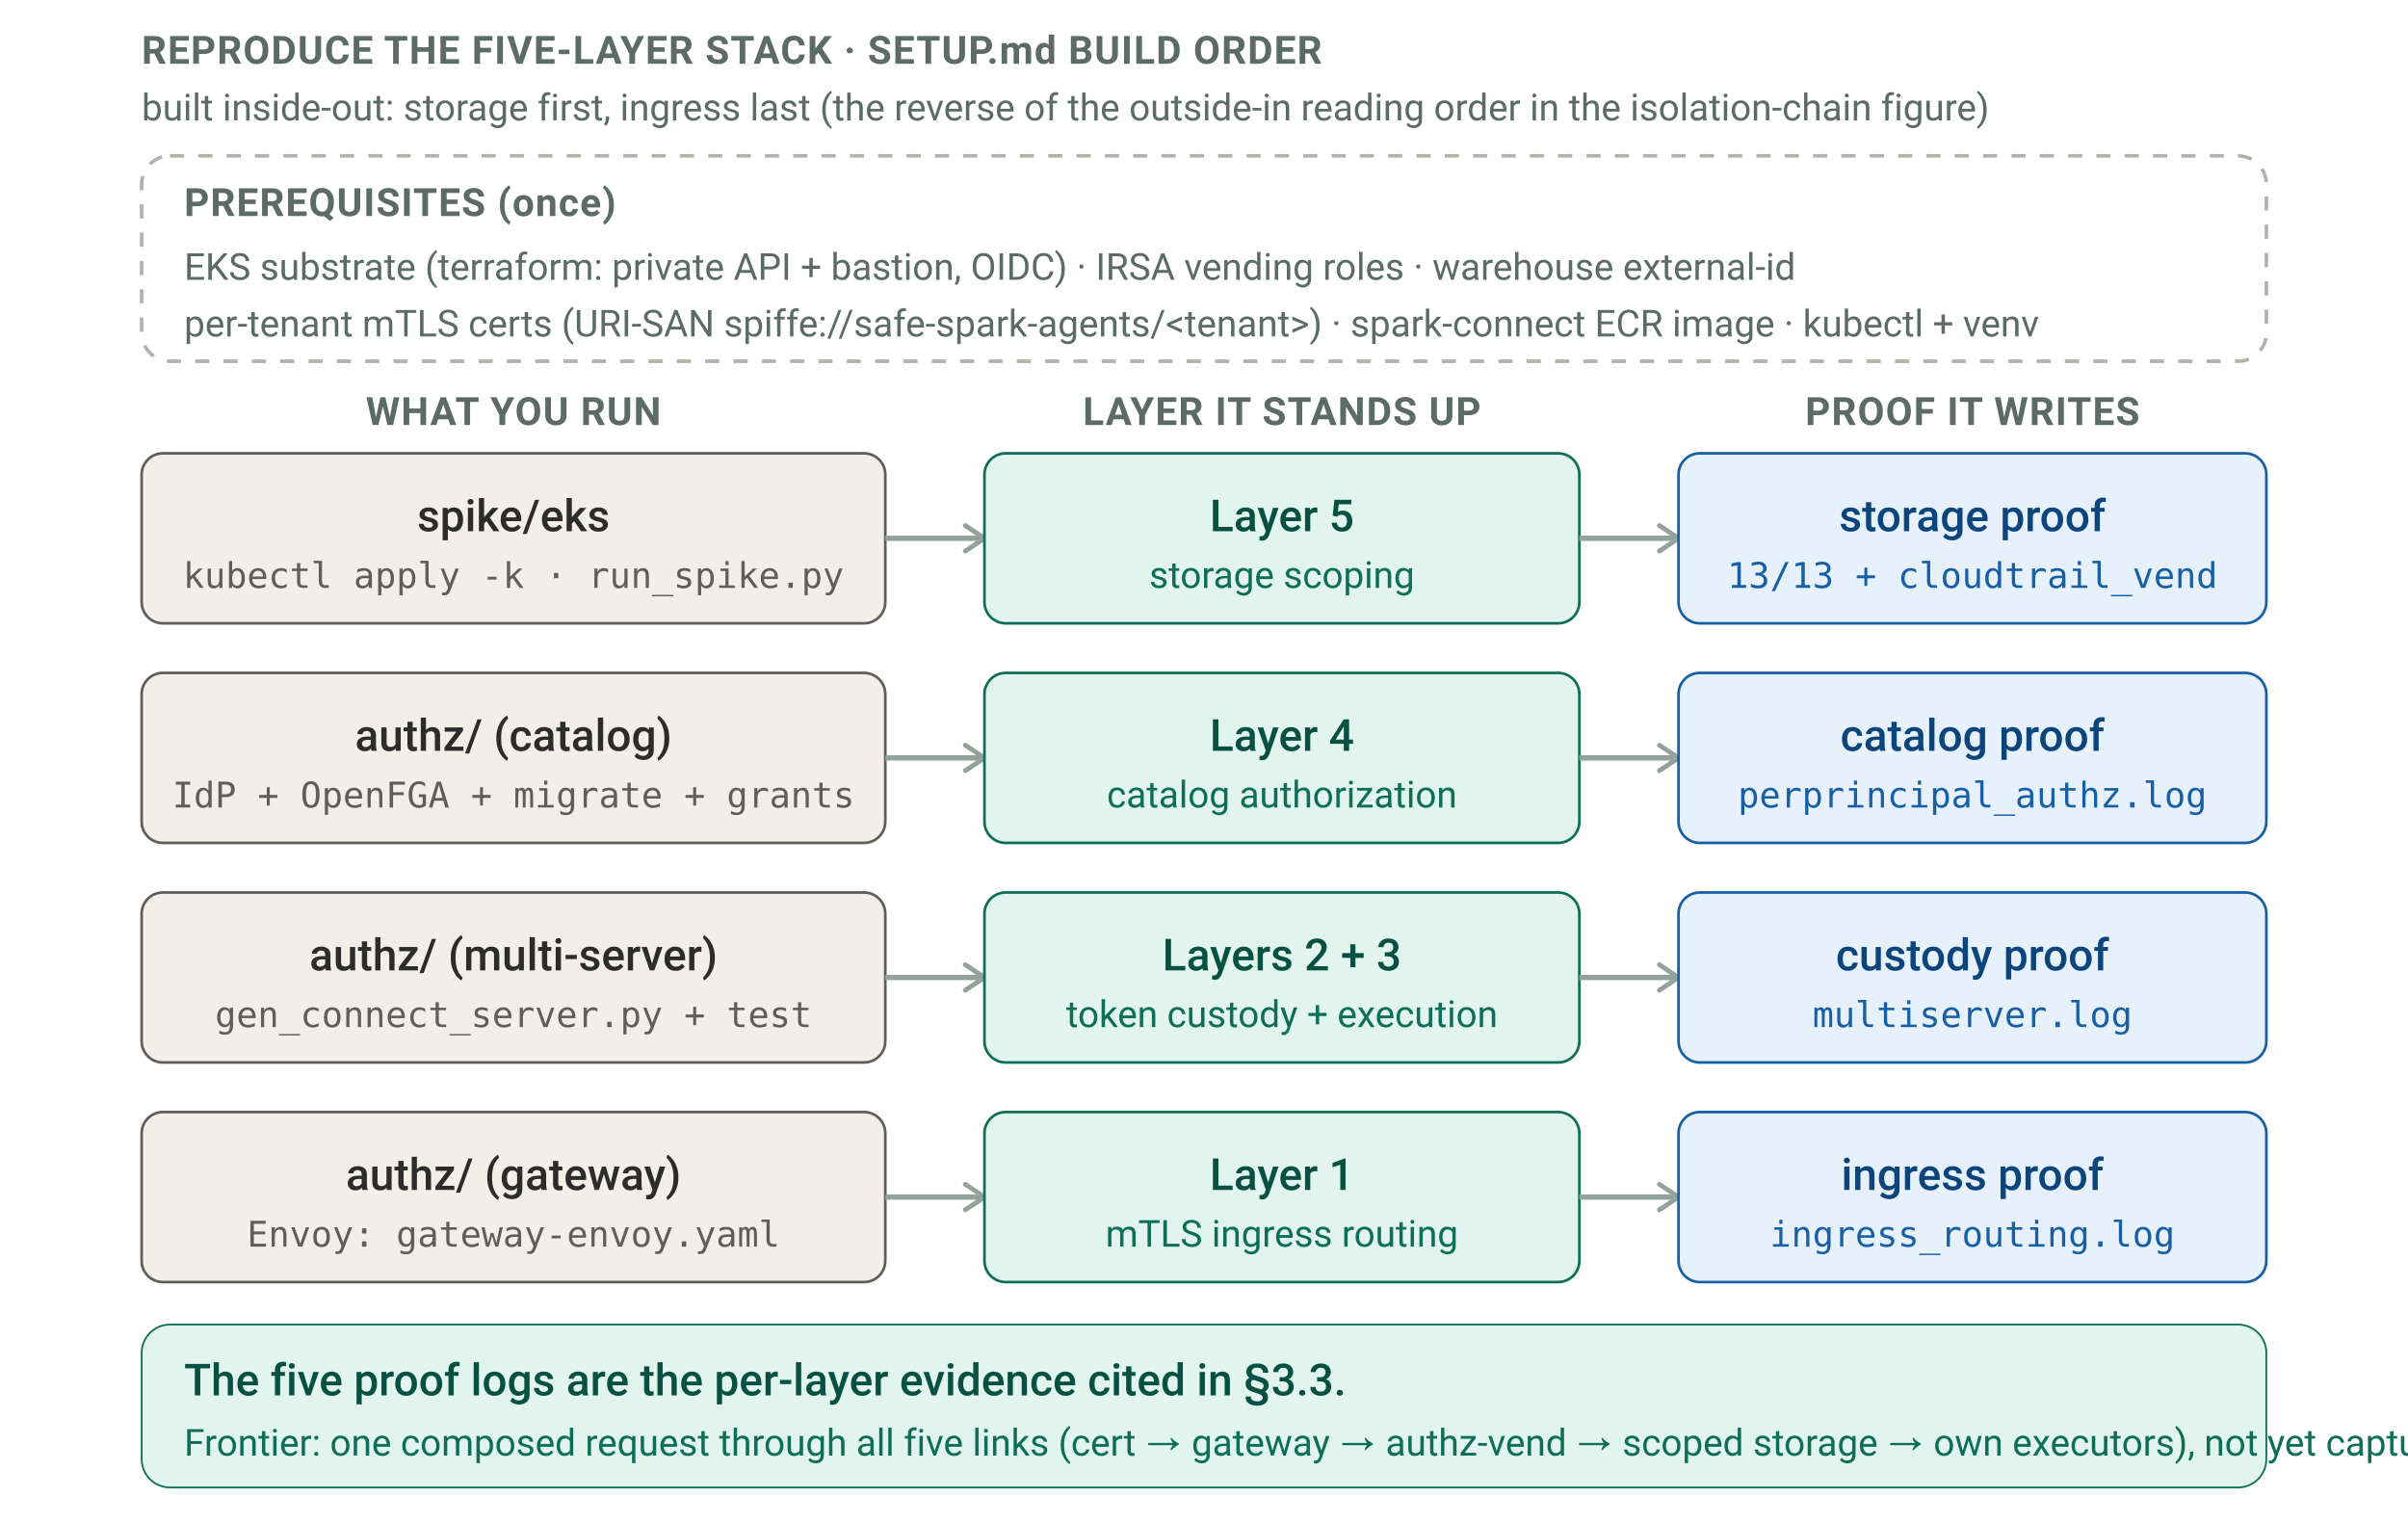
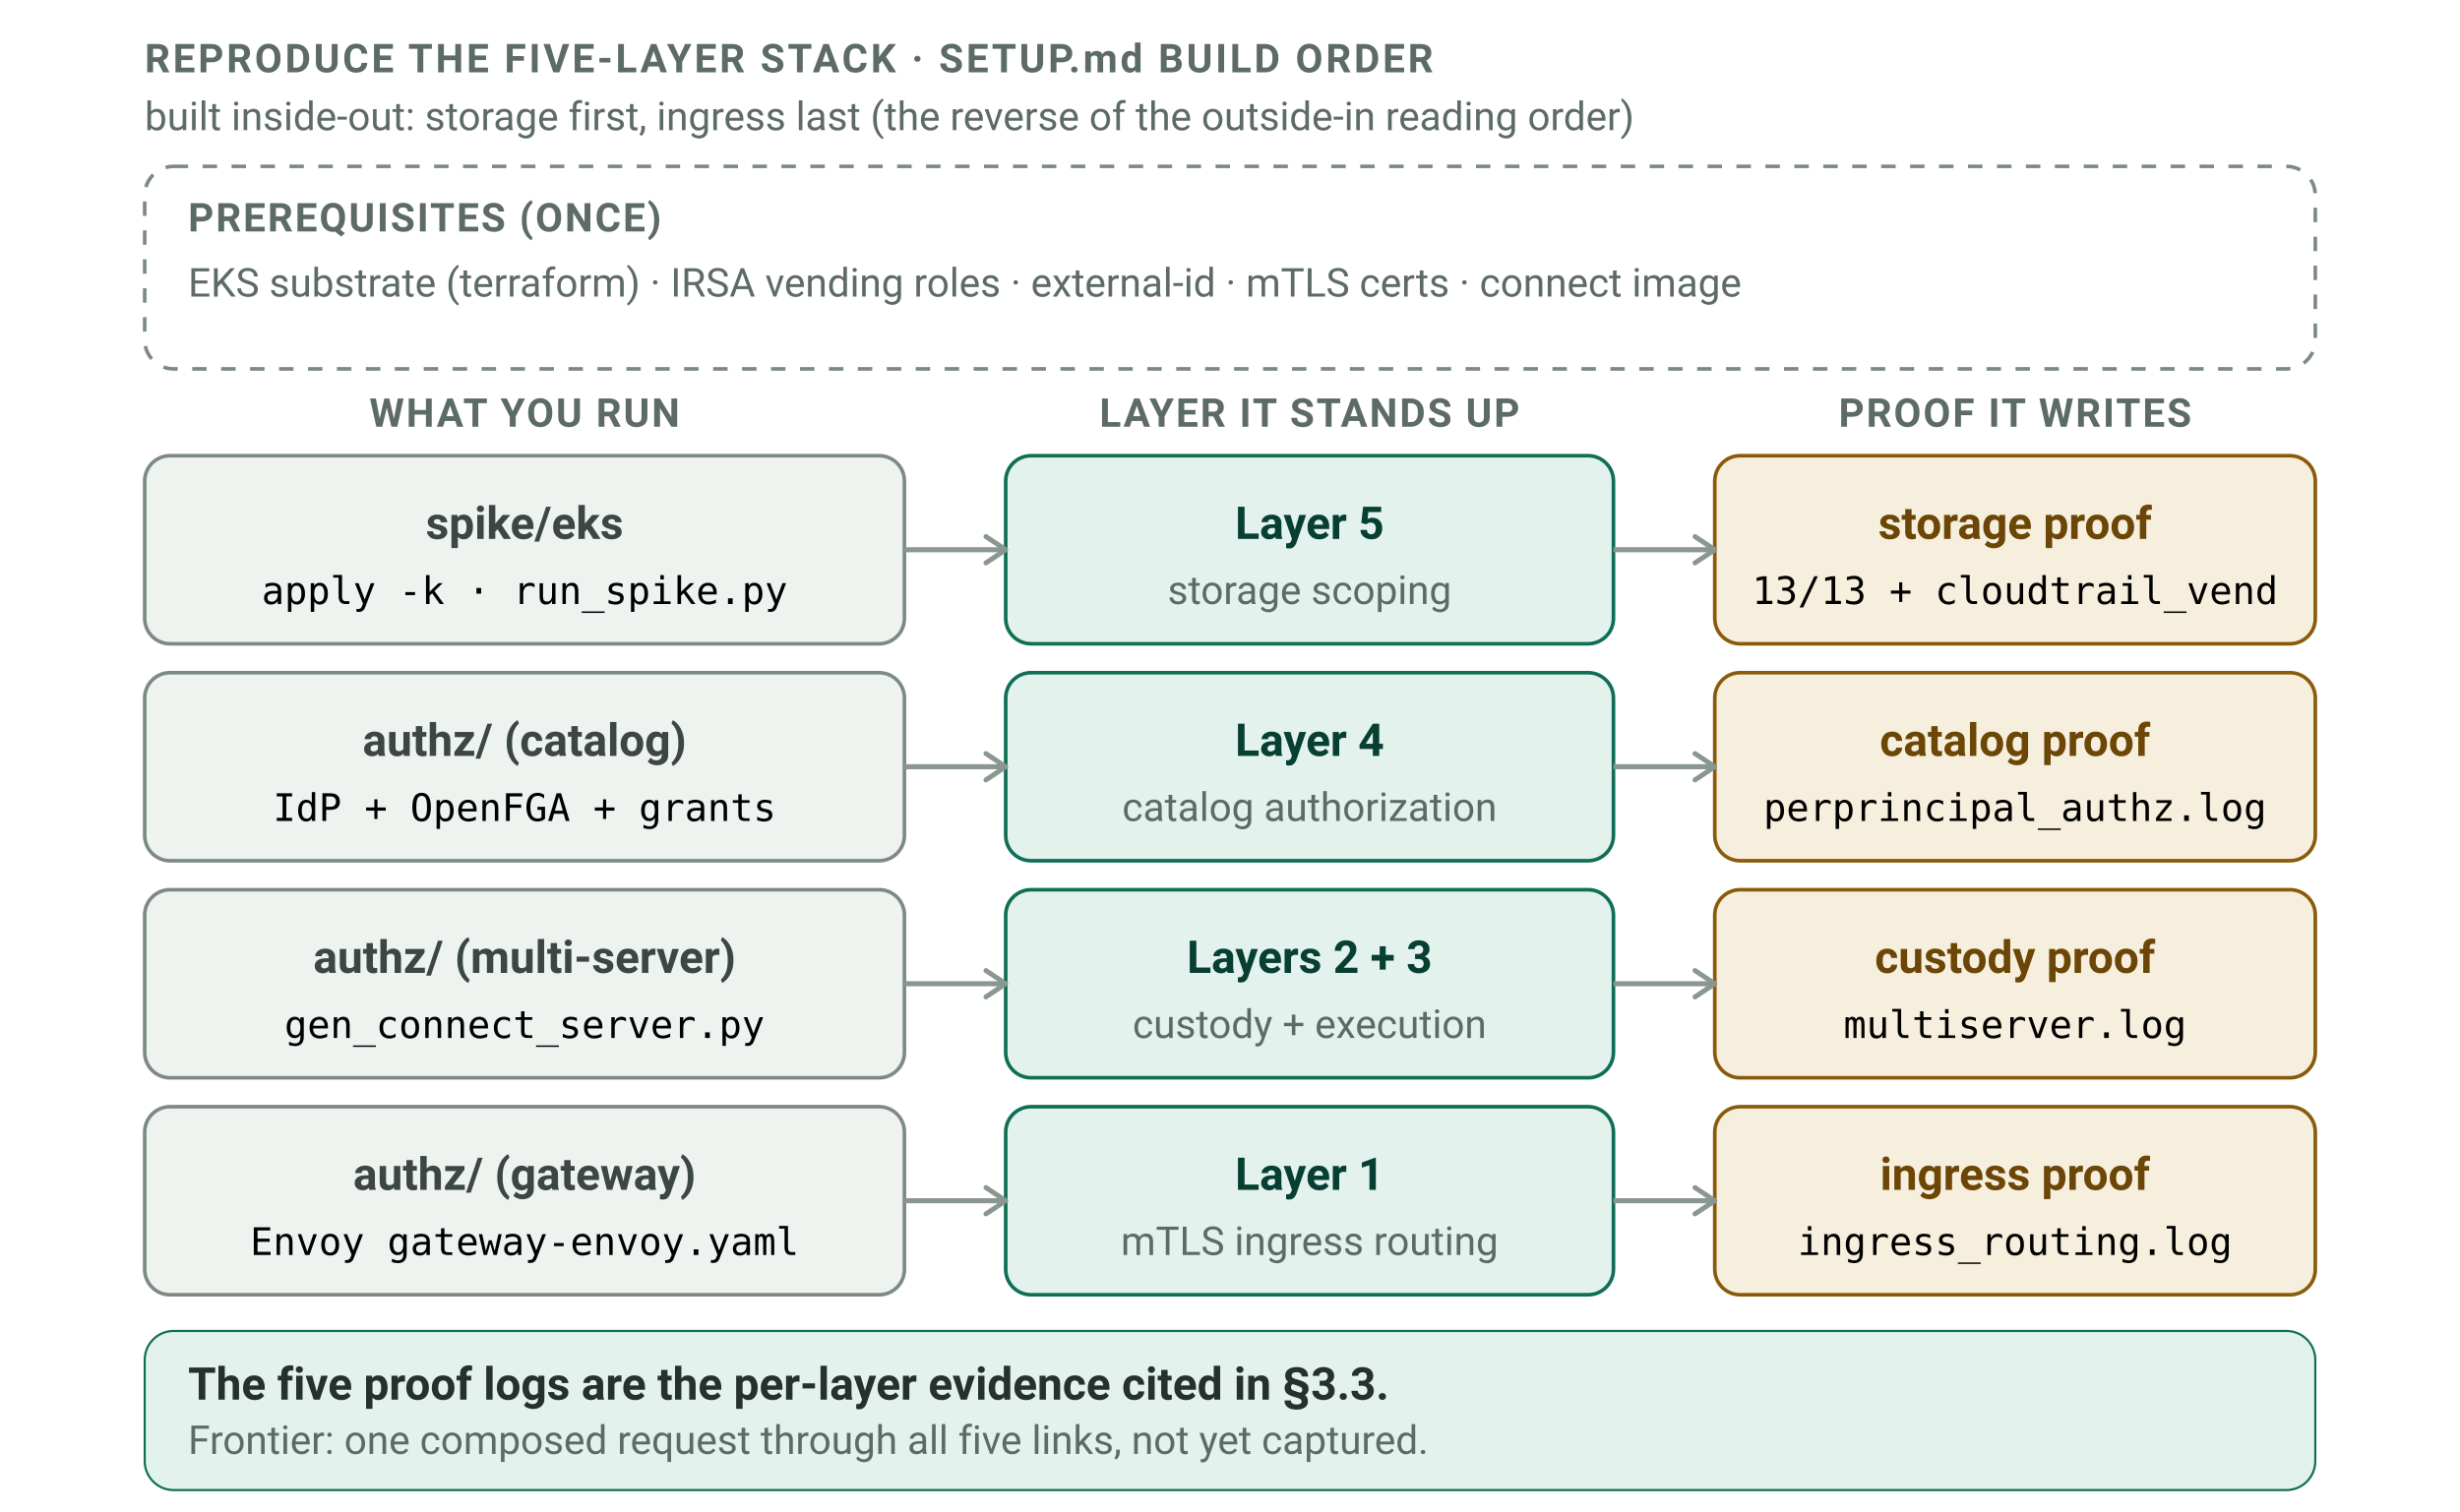
- <svg xmlns="http://www.w3.org/2000/svg" width="100%" viewBox="0 0 680 430" role="img" font-family="ui-sans-serif, system-ui, sans-serif">
+ <svg xmlns="http://www.w3.org/2000/svg" width="100%" viewBox="0 0 680 418" role="img" font-family="ui-sans-serif, system-ui, sans-serif">
  <style>
  text{font-family:ui-sans-serif,system-ui,-apple-system,"Segoe UI",Roboto,Helvetica,Arial,sans-serif}
-   .th{font-size:12.5px;font-weight:500}.ts{font-size:10.5px}
-   .lab{font-size:11px;font-weight:600;fill:#5c6b66;letter-spacing:.03em}
-   .mono{font-family:ui-monospace,SFMono-Regular,Menlo,monospace;font-size:10px}
-   .arr{stroke:#93a29d;stroke-width:1.5;fill:none}
-   .run rect{fill:#F1EFE8;stroke:#5F5E5A;stroke-width:.75}.run .th{fill:#2C2C2A}.run .mono{fill:#5F5E5A}
-   .lay rect{fill:#E1F5EE;stroke:#0F6E56;stroke-width:.75}.lay .th{fill:#085041}.lay .ts{fill:#0F6E56}
-   .prf rect{fill:#E6F1FB;stroke:#185FA5;stroke-width:.75}.prf .th{fill:#0C447C}.prf .mono{fill:#185FA5}
+   .kick{font-size:11px;font-weight:700;letter-spacing:.07em;fill:#5d6b66}
+   .h{font-size:12.5px;font-weight:600;fill:#26312e}.sub{font-size:11px;fill:#5d6b66}
+   .col{font-size:11px;font-weight:700;letter-spacing:.05em;fill:#5d6b66}
+   .mono{font-family:ui-monospace,SFMono-Regular,Menlo,Consolas,monospace;font-size:10.5px}
+   .arr{stroke:#8a9690;stroke-width:1.4;fill:none}
+   .run rect{fill:#eef3f0;stroke:#7d8a84;stroke-width:1}.run .h{fill:#3c4642}
+   .lay rect{fill:#e3f2ec;stroke:#0f6e56;stroke-width:1}.lay .h{fill:#083f33}
+   .prf rect{fill:#f7efdd;stroke:#8a5a0b;stroke-width:1}.prf .h{fill:#6b4606}
</style>
  <defs>
-     <marker id="arrow" viewBox="0 0 10 10" refX="8" refY="5" markerWidth="6" markerHeight="6" orient="auto-start-reverse">
-       <path d="M2 1L8 5L2 9" fill="none" stroke="context-stroke" stroke-width="1.5" stroke-linecap="round" stroke-linejoin="round" />
+     <marker id="arrow" viewBox="0 0 10 10" refX="8" refY="5" markerWidth="6.5" markerHeight="6.5" orient="auto-start-reverse">
+       <path d="M2 1 L8 5 L2 9" fill="none" stroke="context-stroke" stroke-width="1.5" stroke-linecap="round" stroke-linejoin="round" />
    </marker>
  </defs>
-   <text x="40" y="18" class="lab">REPRODUCE THE FIVE-LAYER STACK · SETUP.md BUILD ORDER</text>
-   <text x="40" y="34" class="ts" fill="#5c6b66">built inside-out: storage first, ingress last (the reverse of the outside-in reading order in the isolation-chain figure)</text>
-   <rect x="40" y="44" width="600" height="58" rx="8" fill="none" stroke="#888780" stroke-width="1" stroke-dasharray="4 4" opacity="0.65" />
-   <text x="52" y="61" class="lab">PREREQUISITES (once)</text>
-   <text x="52" y="79" class="ts" fill="#5c6b66">EKS substrate (terraform: private API + bastion, OIDC) · IRSA vending roles · warehouse external-id</text>
-   <text x="52" y="95" class="ts" fill="#5c6b66">per-tenant mTLS certs (URI-SAN spiffe://safe-spark-agents/&lt;tenant&gt;) · spark-connect ECR image · kubectl + venv</text>
-   <text x="145" y="120" class="lab" text-anchor="middle">WHAT YOU RUN</text>
-   <text x="362" y="120" class="lab" text-anchor="middle">LAYER IT STANDS UP</text>
-   <text x="557" y="120" class="lab" text-anchor="middle">PROOF IT WRITES</text>
+   <text x="40" y="20" class="kick">REPRODUCE THE FIVE-LAYER STACK · SETUP.md BUILD ORDER</text>
+   <text x="40" y="36" class="sub">built inside-out: storage first, ingress last (the reverse of the outside-in reading order)</text>
+   <rect x="40" y="46" width="600" height="56" rx="8" fill="none" stroke="#7d8a84" stroke-width="1" stroke-dasharray="4 4" />
+   <text x="52" y="64" class="col">PREREQUISITES (ONCE)</text>
+   <text x="52" y="82" class="sub">EKS substrate (terraform) · IRSA vending roles · external-id · mTLS certs · connect image</text>
+   <text x="145" y="118" class="col" text-anchor="middle">WHAT YOU RUN</text>
+   <text x="362" y="118" class="col" text-anchor="middle">LAYER IT STANDS UP</text>
+   <text x="557" y="118" class="col" text-anchor="middle">PROOF IT WRITES</text>
  <g class="run">
-     <rect x="40" y="128" width="210" height="48" rx="6" />
-     <text x="145" y="150" class="th" text-anchor="middle">spike/eks</text>
-     <text x="145" y="166" class="mono" text-anchor="middle">kubectl apply -k · run_spike.py</text>
+     <rect x="40" y="126" width="210" height="52" rx="7" />
+     <text x="145" y="149" class="h" text-anchor="middle">spike/eks</text>
+     <text x="145" y="167" class="mono" text-anchor="middle">apply -k · run_spike.py</text>
+   </g>
+   <g class="lay">
+     <rect x="278" y="126" width="168" height="52" rx="7" />
+     <text x="362" y="149" class="h" text-anchor="middle" fill="#083f33">Layer 5</text>
+     <text x="362" y="167" class="sub" text-anchor="middle">storage scoping</text>
+   </g>
+   <g class="prf">
+     <rect x="474" y="126" width="166" height="52" rx="7" />
+     <text x="557" y="149" class="h" text-anchor="middle" fill="#6b4606">storage proof</text>
+     <text x="557" y="167" class="mono" text-anchor="middle">13/13 + cloudtrail_vend</text>
  </g>
  <line x1="250" y1="152" x2="278" y2="152" class="arr" marker-end="url(#arrow)" />
+   <line x1="446" y1="152" x2="474" y2="152" class="arr" marker-end="url(#arrow)" />
+   <g class="run">
+     <rect x="40" y="186" width="210" height="52" rx="7" />
+     <text x="145" y="209" class="h" text-anchor="middle">authz/ (catalog)</text>
+     <text x="145" y="227" class="mono" text-anchor="middle">IdP + OpenFGA + grants</text>
+   </g>
  <g class="lay">
-     <rect x="278" y="128" width="168" height="48" rx="6" />
-     <text x="362" y="150" class="th" text-anchor="middle">Layer 5</text>
-     <text x="362" y="166" class="ts" text-anchor="middle">storage scoping</text>
+     <rect x="278" y="186" width="168" height="52" rx="7" />
+     <text x="362" y="209" class="h" text-anchor="middle" fill="#083f33">Layer 4</text>
+     <text x="362" y="227" class="sub" text-anchor="middle">catalog authorization</text>
  </g>
-   <line x1="446" y1="152" x2="474" y2="152" class="arr" marker-end="url(#arrow)" />
  <g class="prf">
-     <rect x="474" y="128" width="166" height="48" rx="6" />
-     <text x="557" y="150" class="th" text-anchor="middle">storage proof</text>
-     <text x="557" y="166" class="mono" text-anchor="middle">13/13 + cloudtrail_vend</text>
+     <rect x="474" y="186" width="166" height="52" rx="7" />
+     <text x="557" y="209" class="h" text-anchor="middle" fill="#6b4606">catalog proof</text>
+     <text x="557" y="227" class="mono" text-anchor="middle">perprincipal_authz.log</text>
  </g>
+   <line x1="250" y1="212" x2="278" y2="212" class="arr" marker-end="url(#arrow)" />
+   <line x1="446" y1="212" x2="474" y2="212" class="arr" marker-end="url(#arrow)" />
  <g class="run">
-     <rect x="40" y="190" width="210" height="48" rx="6" />
-     <text x="145" y="212" class="th" text-anchor="middle">authz/  (catalog)</text>
-     <text x="145" y="228" class="mono" text-anchor="middle">IdP + OpenFGA + migrate + grants</text>
+     <rect x="40" y="246" width="210" height="52" rx="7" />
+     <text x="145" y="269" class="h" text-anchor="middle">authz/ (multi-server)</text>
+     <text x="145" y="287" class="mono" text-anchor="middle">gen_connect_server.py</text>
  </g>
-   <line x1="250" y1="214" x2="278" y2="214" class="arr" marker-end="url(#arrow)" />
  <g class="lay">
-     <rect x="278" y="190" width="168" height="48" rx="6" />
-     <text x="362" y="212" class="th" text-anchor="middle">Layer 4</text>
-     <text x="362" y="228" class="ts" text-anchor="middle">catalog authorization</text>
+     <rect x="278" y="246" width="168" height="52" rx="7" />
+     <text x="362" y="269" class="h" text-anchor="middle" fill="#083f33">Layers 2 + 3</text>
+     <text x="362" y="287" class="sub" text-anchor="middle">custody + execution</text>
  </g>
-   <line x1="446" y1="214" x2="474" y2="214" class="arr" marker-end="url(#arrow)" />
  <g class="prf">
-     <rect x="474" y="190" width="166" height="48" rx="6" />
-     <text x="557" y="212" class="th" text-anchor="middle">catalog proof</text>
-     <text x="557" y="228" class="mono" text-anchor="middle">perprincipal_authz.log</text>
+     <rect x="474" y="246" width="166" height="52" rx="7" />
+     <text x="557" y="269" class="h" text-anchor="middle" fill="#6b4606">custody proof</text>
+     <text x="557" y="287" class="mono" text-anchor="middle">multiserver.log</text>
  </g>
+   <line x1="250" y1="272" x2="278" y2="272" class="arr" marker-end="url(#arrow)" />
+   <line x1="446" y1="272" x2="474" y2="272" class="arr" marker-end="url(#arrow)" />
  <g class="run">
-     <rect x="40" y="252" width="210" height="48" rx="6" />
-     <text x="145" y="274" class="th" text-anchor="middle">authz/  (multi-server)</text>
-     <text x="145" y="290" class="mono" text-anchor="middle">gen_connect_server.py + test</text>
+     <rect x="40" y="306" width="210" height="52" rx="7" />
+     <text x="145" y="329" class="h" text-anchor="middle">authz/ (gateway)</text>
+     <text x="145" y="347" class="mono" text-anchor="middle">Envoy gateway-envoy.yaml</text>
  </g>
-   <line x1="250" y1="276" x2="278" y2="276" class="arr" marker-end="url(#arrow)" />
  <g class="lay">
-     <rect x="278" y="252" width="168" height="48" rx="6" />
-     <text x="362" y="274" class="th" text-anchor="middle">Layers 2 + 3</text>
-     <text x="362" y="290" class="ts" text-anchor="middle">token custody + execution</text>
+     <rect x="278" y="306" width="168" height="52" rx="7" />
+     <text x="362" y="329" class="h" text-anchor="middle" fill="#083f33">Layer 1</text>
+     <text x="362" y="347" class="sub" text-anchor="middle">mTLS ingress routing</text>
  </g>
-   <line x1="446" y1="276" x2="474" y2="276" class="arr" marker-end="url(#arrow)" />
  <g class="prf">
-     <rect x="474" y="252" width="166" height="48" rx="6" />
-     <text x="557" y="274" class="th" text-anchor="middle">custody proof</text>
-     <text x="557" y="290" class="mono" text-anchor="middle">multiserver.log</text>
+     <rect x="474" y="306" width="166" height="52" rx="7" />
+     <text x="557" y="329" class="h" text-anchor="middle" fill="#6b4606">ingress proof</text>
+     <text x="557" y="347" class="mono" text-anchor="middle">ingress_routing.log</text>
  </g>
-   <g class="run">
-     <rect x="40" y="314" width="210" height="48" rx="6" />
-     <text x="145" y="336" class="th" text-anchor="middle">authz/  (gateway)</text>
-     <text x="145" y="352" class="mono" text-anchor="middle">Envoy: gateway-envoy.yaml</text>
-   </g>
-   <line x1="250" y1="338" x2="278" y2="338" class="arr" marker-end="url(#arrow)" />
-   <g class="lay">
-     <rect x="278" y="314" width="168" height="48" rx="6" />
-     <text x="362" y="336" class="th" text-anchor="middle">Layer 1</text>
-     <text x="362" y="352" class="ts" text-anchor="middle">mTLS ingress routing</text>
-   </g>
-   <line x1="446" y1="338" x2="474" y2="338" class="arr" marker-end="url(#arrow)" />
-   <g class="prf">
-     <rect x="474" y="314" width="166" height="48" rx="6" />
-     <text x="557" y="336" class="th" text-anchor="middle">ingress proof</text>
-     <text x="557" y="352" class="mono" text-anchor="middle">ingress_routing.log</text>
-   </g>
-   <rect x="40" y="374" width="600" height="46" rx="8" fill="#E1F5EE" stroke="#0F6E56" stroke-width=".5" />
-   <text x="52" y="394" class="th" fill="#085041">The five proof logs are the per-layer evidence cited in §3.3.</text>
-   <text x="52" y="411" class="ts" fill="#0F6E56">Frontier: one composed request through all five links (cert → gateway → authz-vend → scoped storage → own executors), not yet captured.</text>
+   <line x1="250" y1="332" x2="278" y2="332" class="arr" marker-end="url(#arrow)" />
+   <line x1="446" y1="332" x2="474" y2="332" class="arr" marker-end="url(#arrow)" />
+   <rect x="40" y="368" width="600" height="44" rx="8" fill="#e3f2ec" stroke="#0f6e56" stroke-width=".6" />
+   <text x="52" y="387" class="h" fill="#083f33">The five proof logs are the per-layer evidence cited in §3.3.</text>
+   <text x="52" y="402" class="sub" fill="#0f6e56">Frontier: one composed request through all five links, not yet captured.</text>
</svg>
